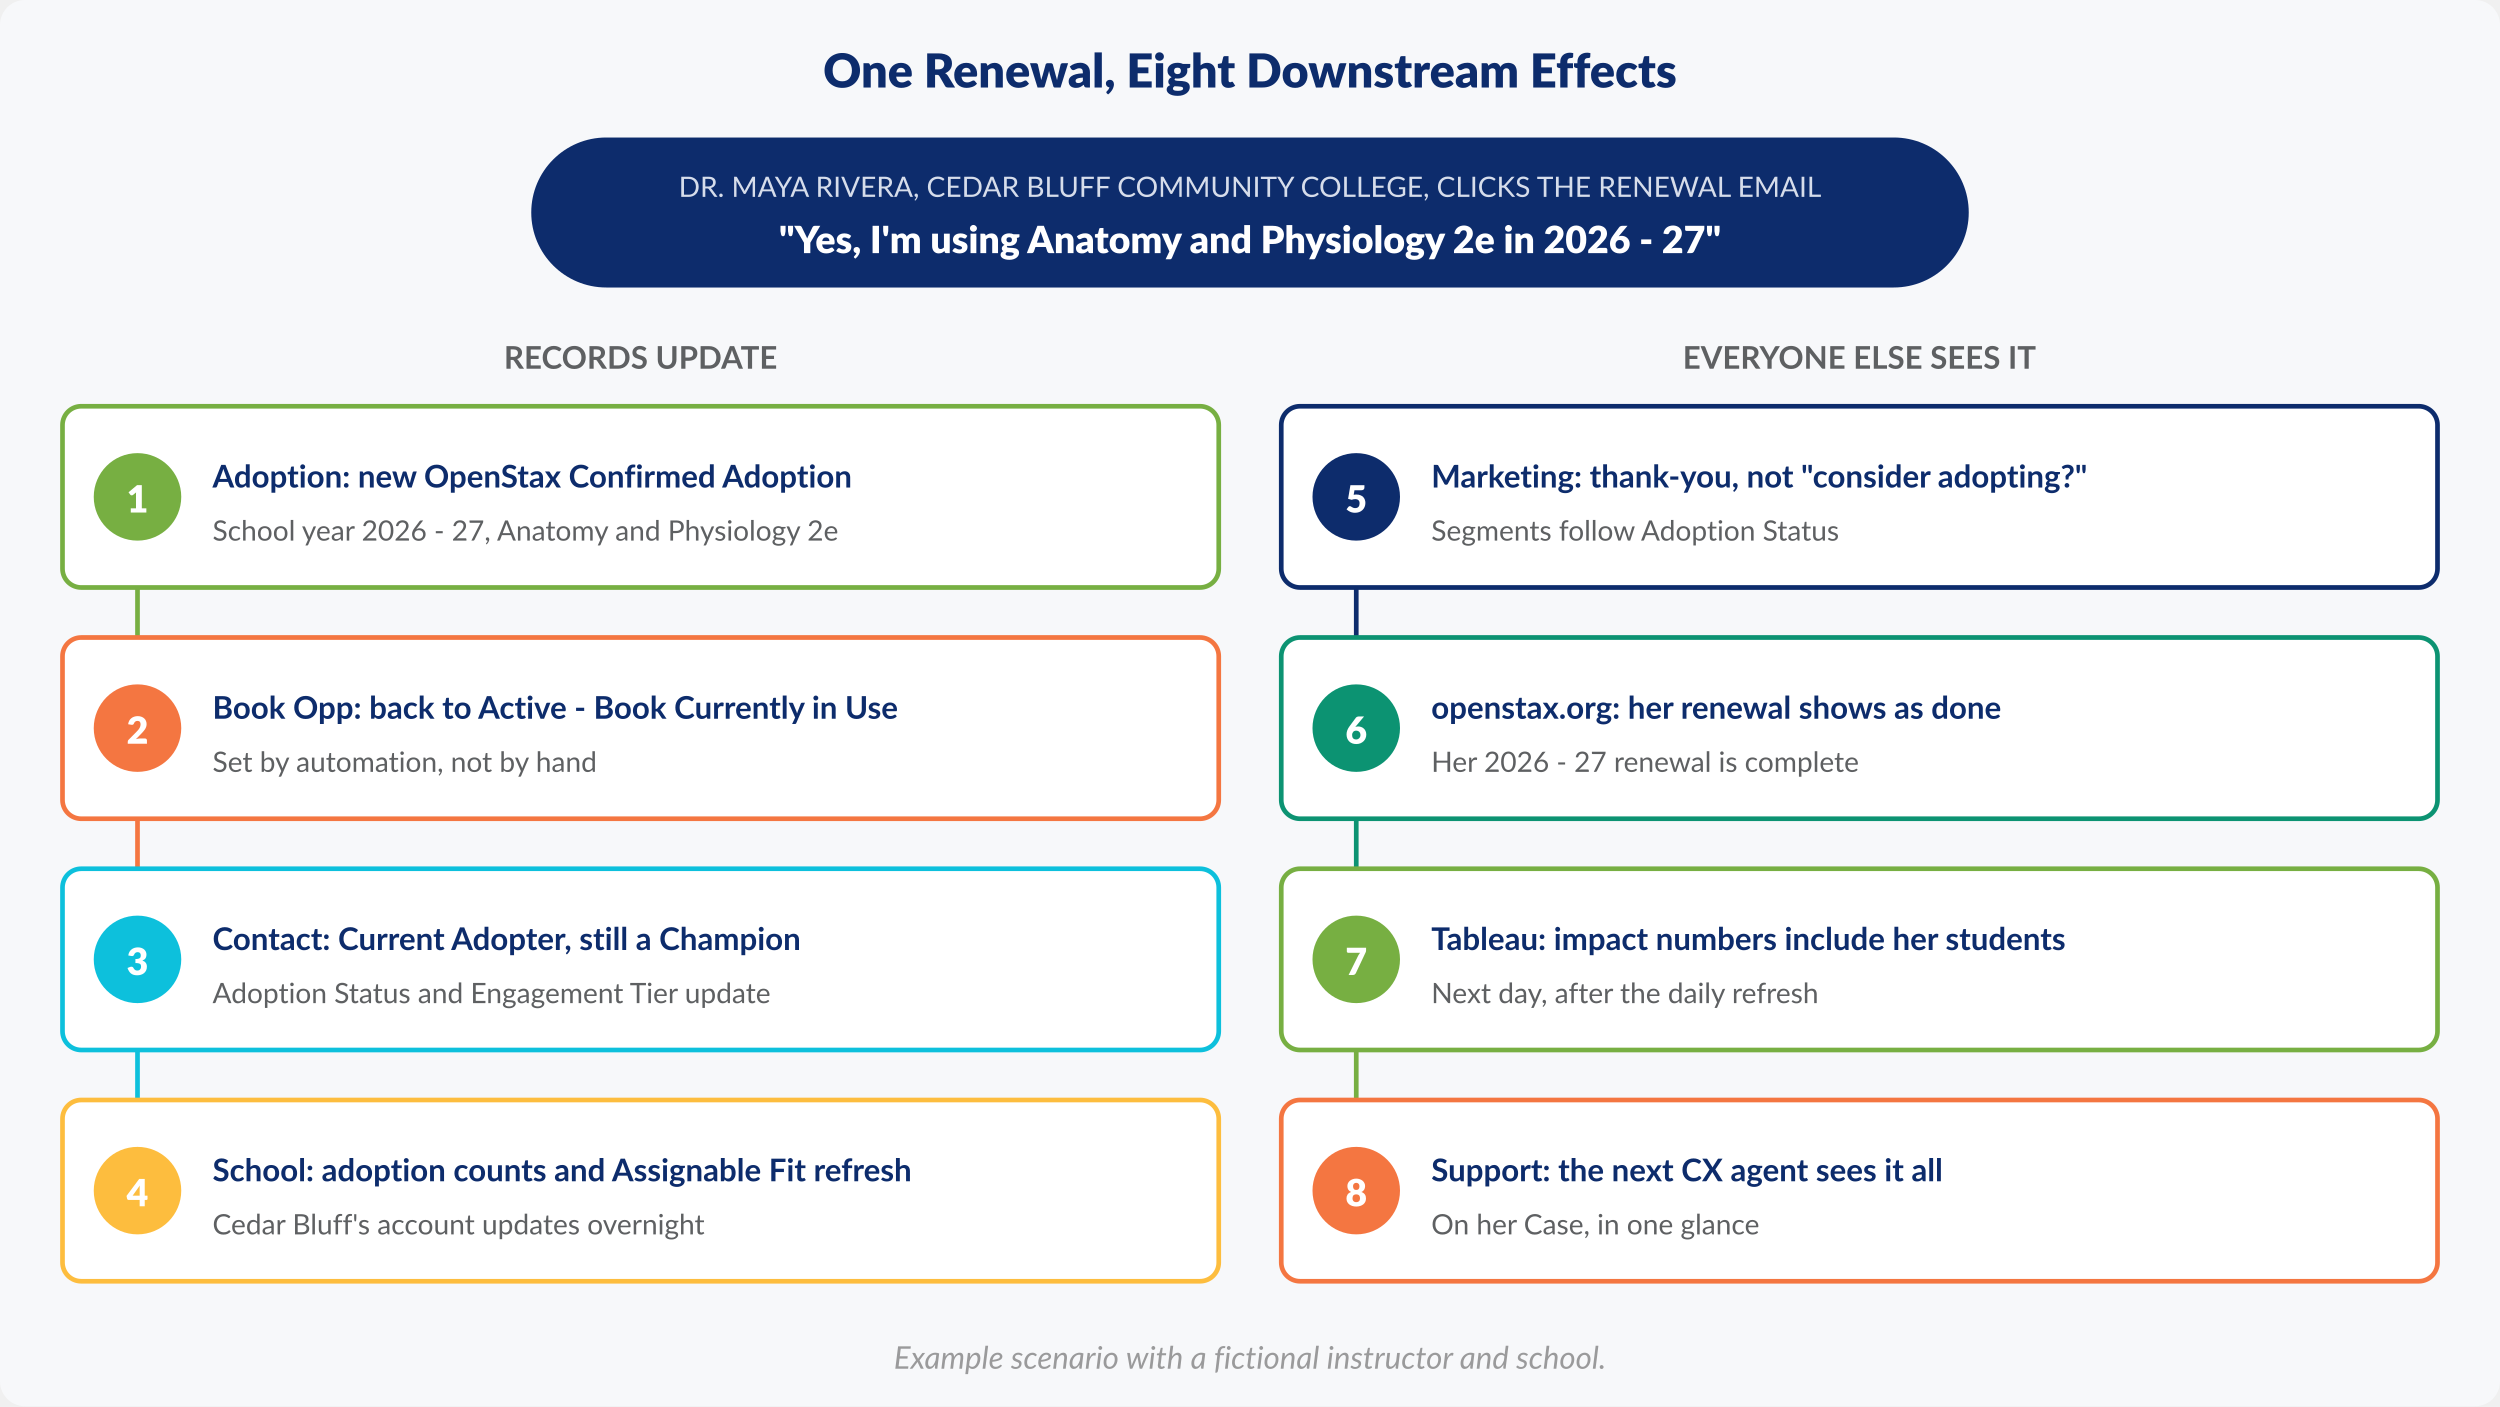
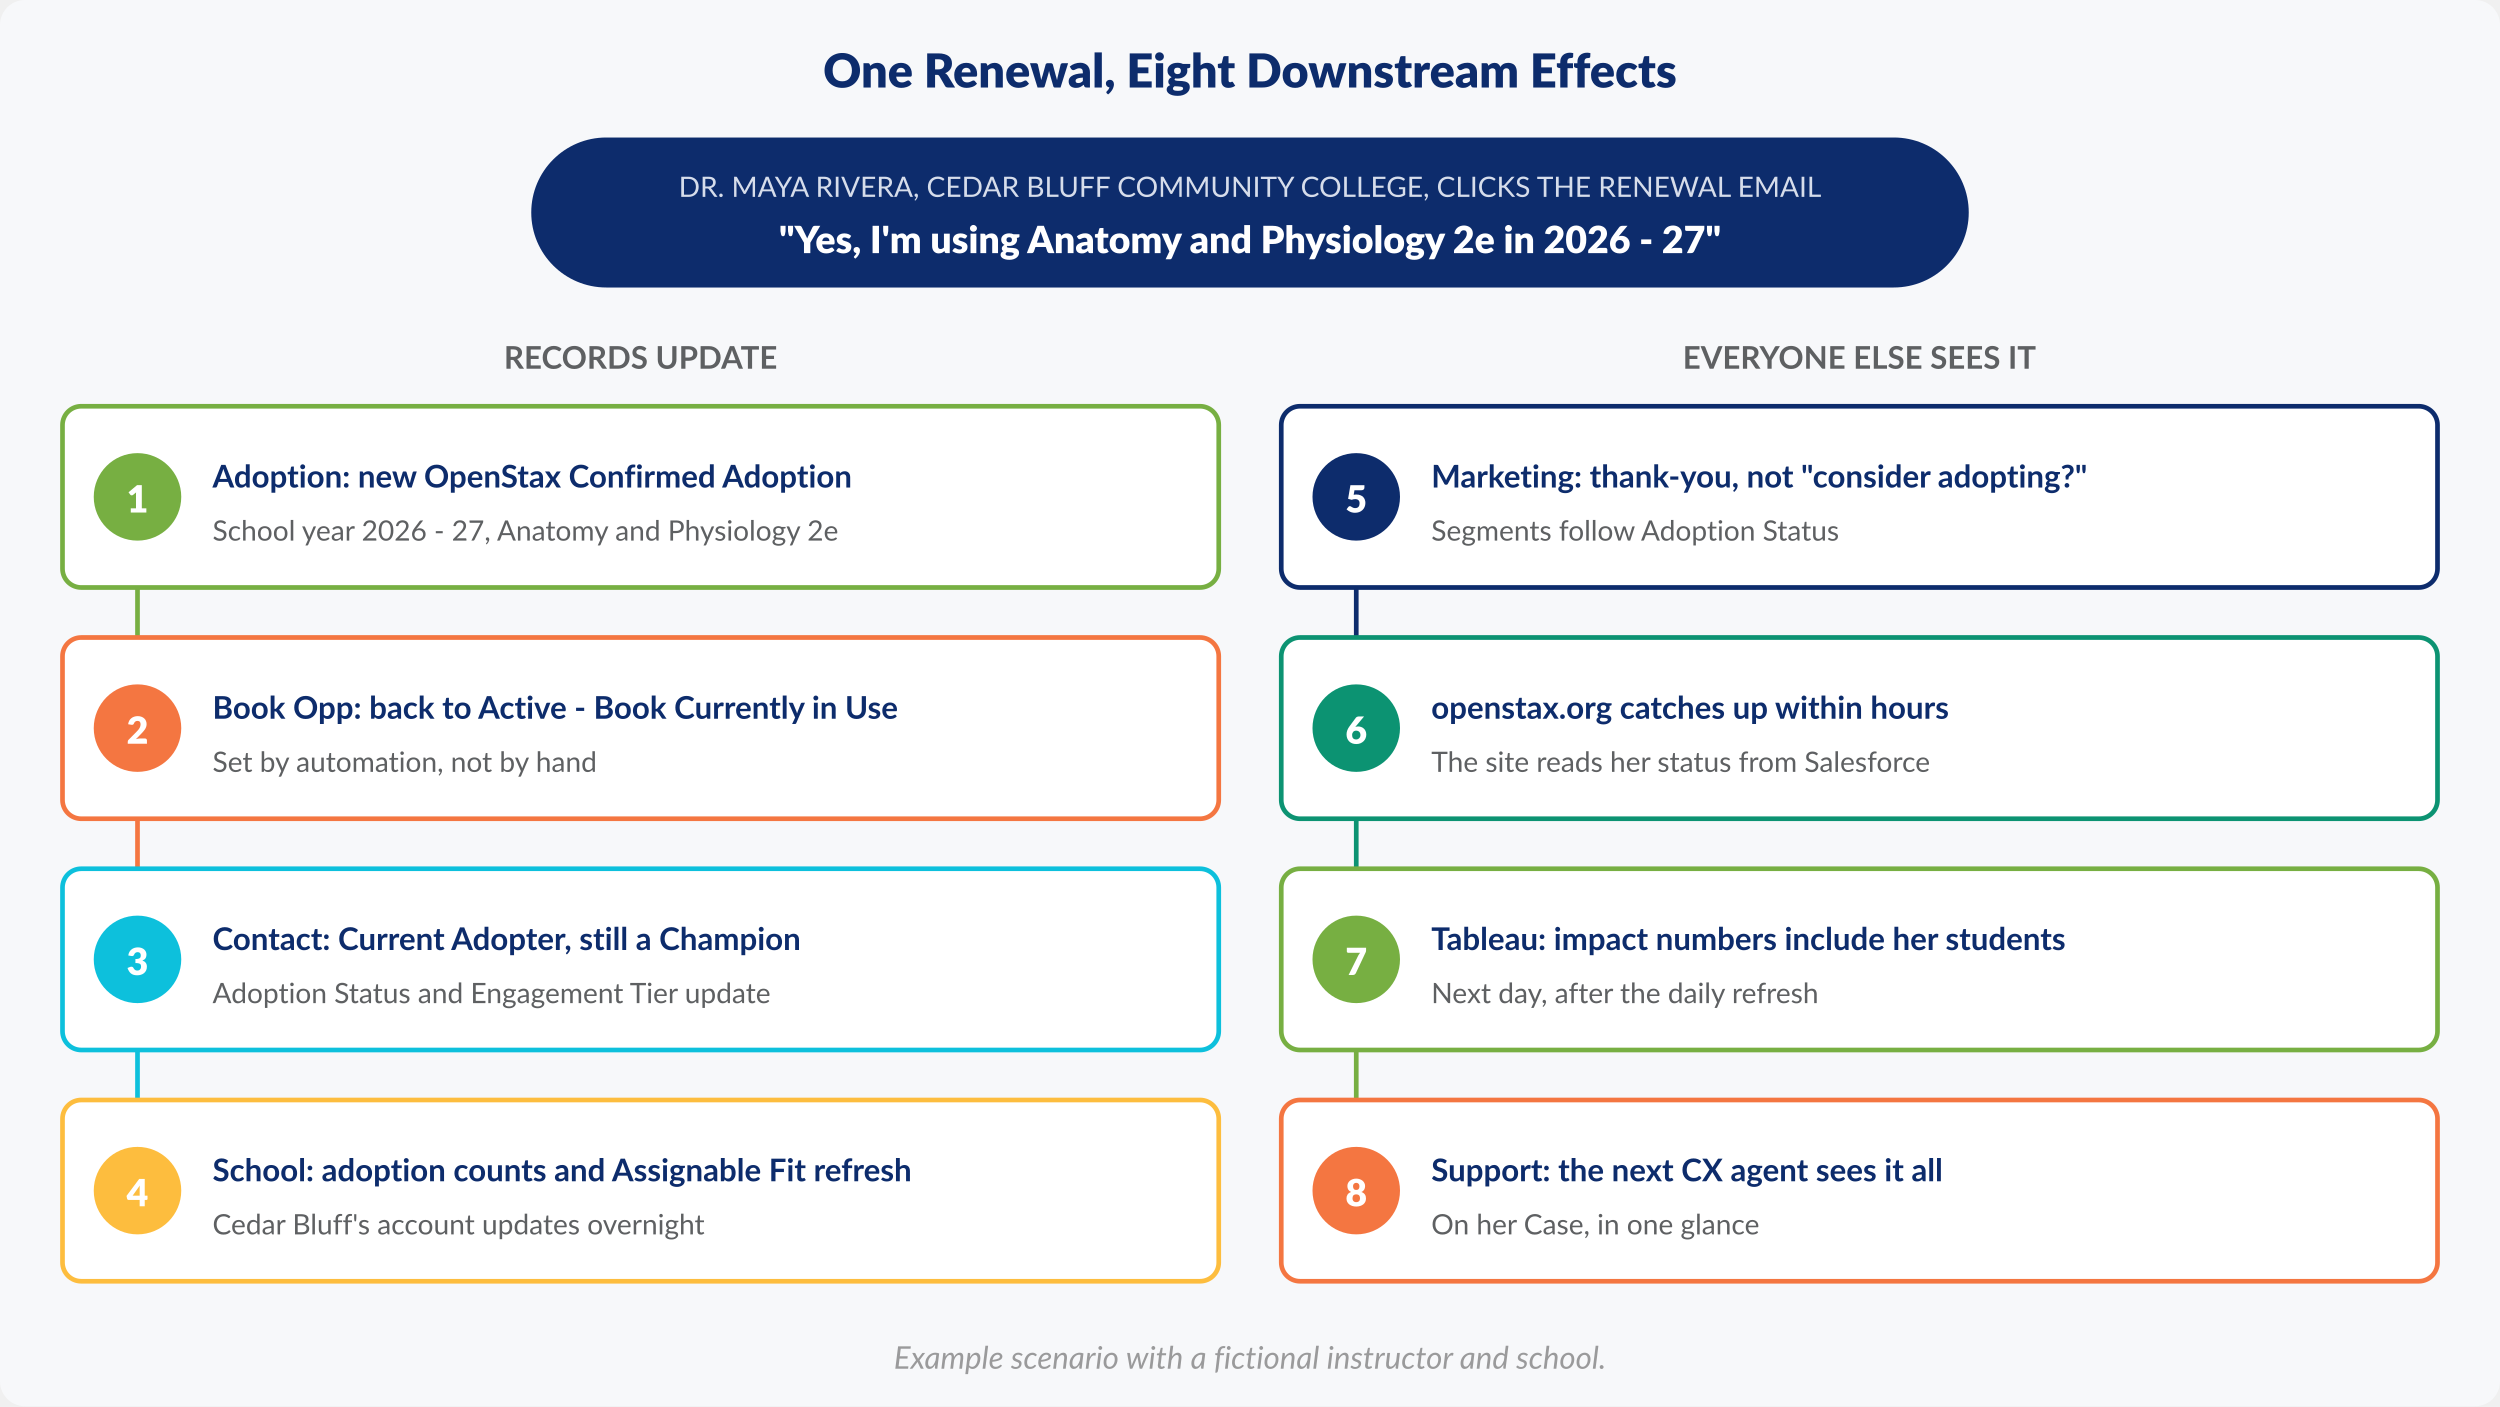
<svg xmlns="http://www.w3.org/2000/svg" viewBox="0 0 800 450" font-family="Lato, -apple-system, sans-serif">
  <rect width="800" height="450" fill="#F7F8FA" rx="8" />
  <text x="400" y="28" fill="#0D2C6C" font-size="15" font-weight="900" text-anchor="middle">One Renewal, Eight Downstream Effects</text>
  <rect x="170" y="44" width="460" height="48" rx="24" fill="#0D2C6C" />
  <text x="400" y="63" fill="#D6DDEB" font-size="9" text-anchor="middle">DR. MAYA RIVERA, CEDAR BLUFF COMMUNITY COLLEGE, CLICKS THE RENEWAL EMAIL</text>
  <text x="400" y="81" fill="#fff" font-size="12" font-weight="900" text-anchor="middle">"Yes, I'm using Anatomy and Physiology 2e in 2026 - 27"</text>
  <text x="205" y="118" fill="#5E6062" font-size="10" font-weight="700" text-anchor="middle">RECORDS UPDATE</text>
  <text x="595" y="118" fill="#5E6062" font-size="10" font-weight="700" text-anchor="middle">EVERYONE ELSE SEES IT</text>
  <rect x="20" y="130" width="370" height="58" rx="6" fill="#fff" stroke="#77AF42" stroke-width="1.5" />
  <circle cx="44" cy="159" r="14" fill="#77AF42" />
  <text x="44" y="164" fill="#fff" font-size="12" font-weight="900" text-anchor="middle">1</text>
  <text x="68" y="156" fill="#0D2C6C" font-size="10" font-weight="700">Adoption: new OpenStax Confirmed Adoption</text>
  <text x="68" y="173" fill="#5E6062" font-size="9">School year 2026 - 27, Anatomy and Physiology 2e</text>
  <line x1="44" y1="188" x2="44" y2="204" stroke="#77AF42" stroke-width="1.5" />
  <rect x="20" y="204" width="370" height="58" rx="6" fill="#fff" stroke="#F47641" stroke-width="1.5" />
  <circle cx="44" cy="233" r="14" fill="#F47641" />
  <text x="44" y="238" fill="#fff" font-size="12" font-weight="900" text-anchor="middle">2</text>
  <text x="68" y="230" fill="#0D2C6C" font-size="10" font-weight="700">Book Opp: back to Active - Book Currently in Use</text>
  <text x="68" y="247" fill="#5E6062" font-size="9">Set by automation, not by hand</text>
  <line x1="44" y1="262" x2="44" y2="278" stroke="#F47641" stroke-width="1.5" />
  <rect x="20" y="278" width="370" height="58" rx="6" fill="#fff" stroke="#0DC0DC" stroke-width="1.5" />
  <circle cx="44" cy="307" r="14" fill="#0DC0DC" />
  <text x="44" y="312" fill="#fff" font-size="12" font-weight="900" text-anchor="middle">3</text>
  <text x="68" y="304" fill="#0D2C6C" font-size="10" font-weight="700">Contact: Current Adopter, still a Champion</text>
  <text x="68" y="321" fill="#5E6062" font-size="9">Adoption Status and Engagement Tier update</text>
  <line x1="44" y1="336" x2="44" y2="352" stroke="#0DC0DC" stroke-width="1.5" />
  <rect x="20" y="352" width="370" height="58" rx="6" fill="#fff" stroke="#FDBD3E" stroke-width="1.5" />
  <circle cx="44" cy="381" r="14" fill="#FDBD3E" />
  <text x="44" y="386" fill="#fff" font-size="12" font-weight="900" text-anchor="middle">4</text>
  <text x="68" y="378" fill="#0D2C6C" font-size="10" font-weight="700">School: adoption counts and Assignable Fit refresh</text>
  <text x="68" y="395" fill="#5E6062" font-size="9">Cedar Bluff's account updates overnight</text>
  <rect x="410" y="130" width="370" height="58" rx="6" fill="#fff" stroke="#0D2C6C" stroke-width="1.5" />
  <circle cx="434" cy="159" r="14" fill="#0D2C6C" />
  <text x="434" y="164" fill="#fff" font-size="12" font-weight="900" text-anchor="middle">5</text>
  <text x="458" y="156" fill="#0D2C6C" font-size="10" font-weight="700">Marketing: thank-you, not "consider adopting?"</text>
  <text x="458" y="173" fill="#5E6062" font-size="9">Segments follow Adoption Status</text>
  <line x1="434" y1="188" x2="434" y2="204" stroke="#0D2C6C" stroke-width="1.5" />
  <rect x="410" y="204" width="370" height="58" rx="6" fill="#fff" stroke="#0C9372" stroke-width="1.5" />
  <circle cx="434" cy="233" r="14" fill="#0C9372" />
  <text x="434" y="238" fill="#fff" font-size="12" font-weight="900" text-anchor="middle">6</text>
-   <text x="458" y="230" fill="#0D2C6C" font-size="10" font-weight="700">openstax.org: her renewal shows as done</text>
-   <text x="458" y="247" fill="#5E6062" font-size="9">Her 2026 - 27 renewal is complete</text>
+   <text x="458" y="230" fill="#0D2C6C" font-size="10" font-weight="700">openstax.org catches up within hours</text>
+   <text x="458" y="247" fill="#5E6062" font-size="9">The site reads her status from Salesforce</text>
  <line x1="434" y1="262" x2="434" y2="278" stroke="#0C9372" stroke-width="1.5" />
  <rect x="410" y="278" width="370" height="58" rx="6" fill="#fff" stroke="#77AF42" stroke-width="1.5" />
  <circle cx="434" cy="307" r="14" fill="#77AF42" />
  <text x="434" y="312" fill="#fff" font-size="12" font-weight="900" text-anchor="middle">7</text>
  <text x="458" y="304" fill="#0D2C6C" font-size="10" font-weight="700">Tableau: impact numbers include her students</text>
  <text x="458" y="321" fill="#5E6062" font-size="9">Next day, after the daily refresh</text>
  <line x1="434" y1="336" x2="434" y2="352" stroke="#77AF42" stroke-width="1.5" />
  <rect x="410" y="352" width="370" height="58" rx="6" fill="#fff" stroke="#F47641" stroke-width="1.5" />
  <circle cx="434" cy="381" r="14" fill="#F47641" />
  <text x="434" y="386" fill="#fff" font-size="12" font-weight="900" text-anchor="middle">8</text>
  <text x="458" y="378" fill="#0D2C6C" font-size="10" font-weight="700">Support: the next CX agent sees it all</text>
  <text x="458" y="395" fill="#5E6062" font-size="9">On her Case, in one glance</text>
  <text x="400" y="438" fill="#9A9A9B" font-size="10" font-style="italic" text-anchor="middle">Example scenario with a fictional instructor and school.</text>
</svg>
